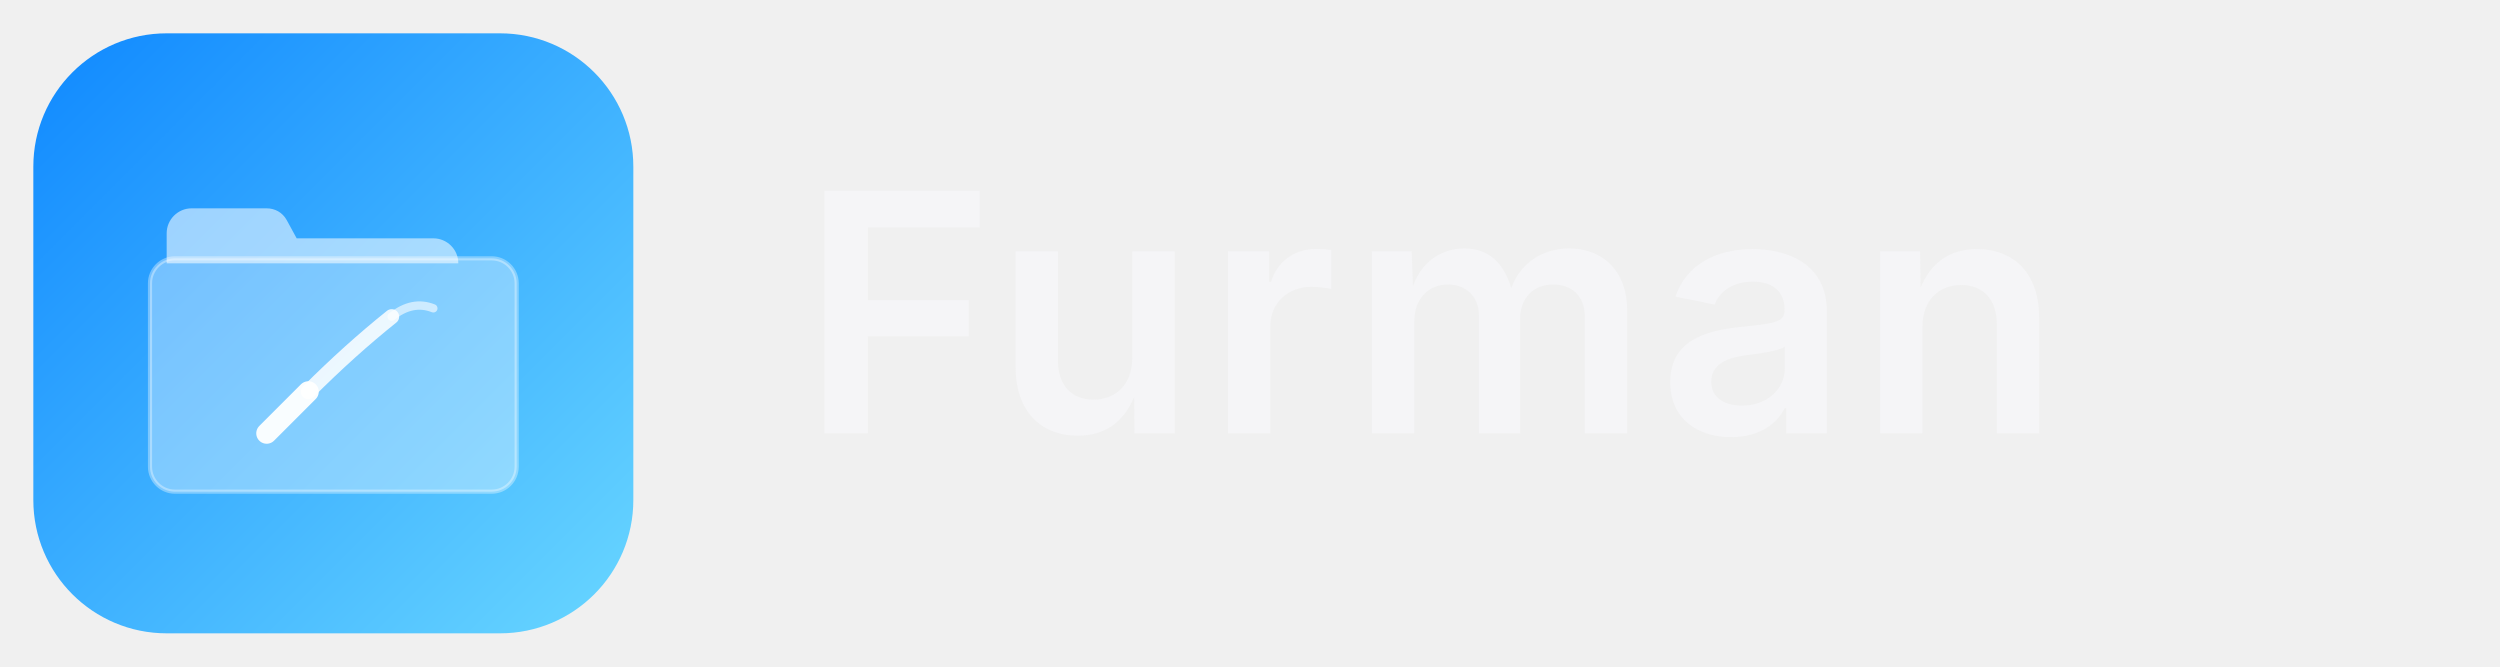
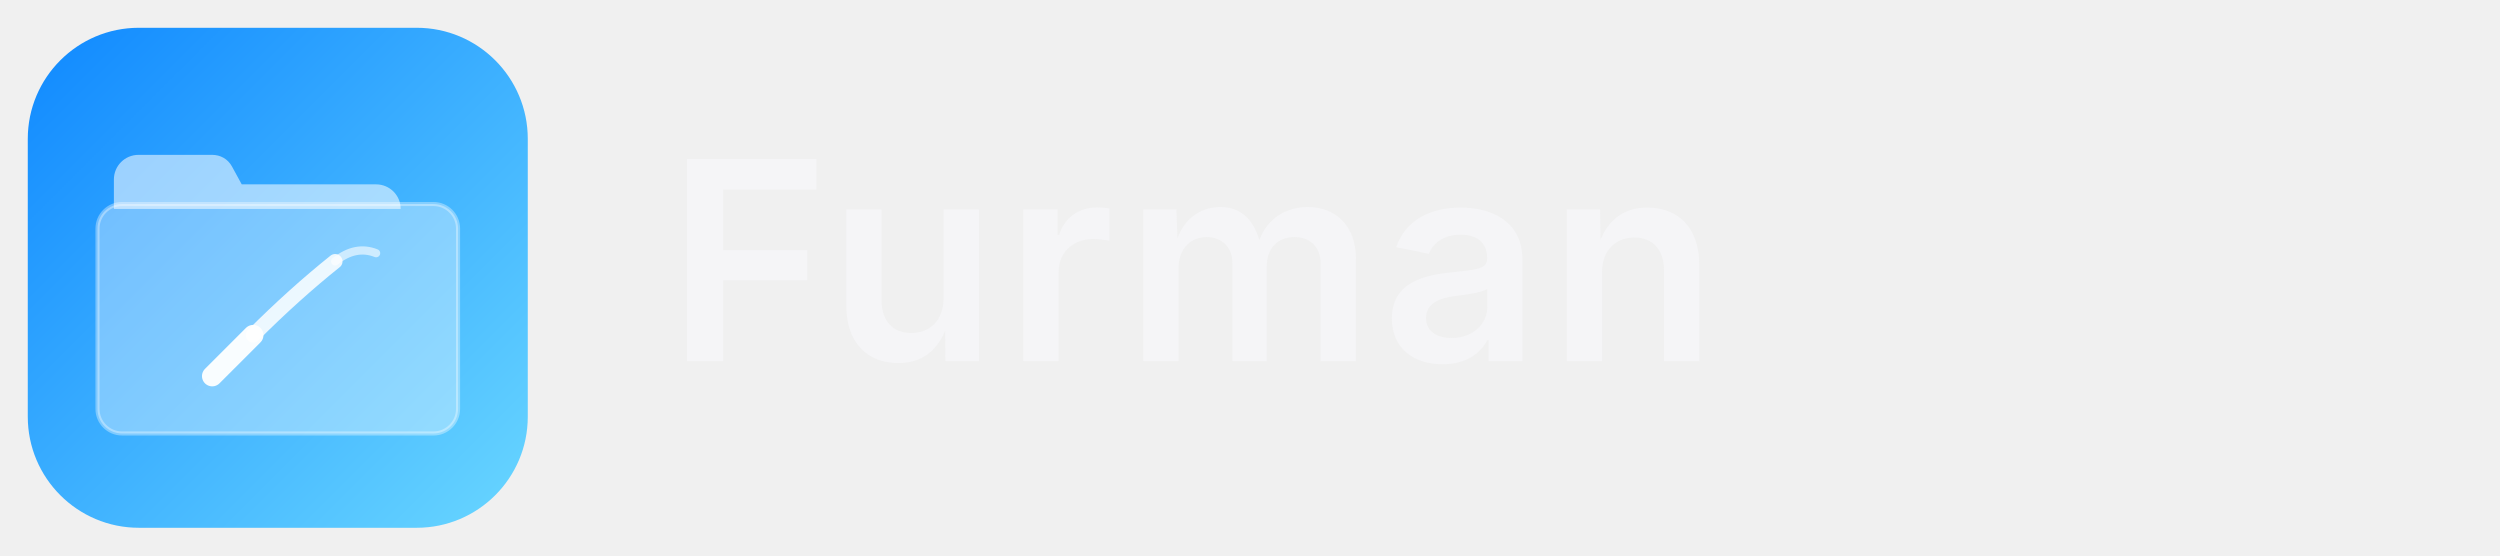
- <svg xmlns="http://www.w3.org/2000/svg" width="300" height="80" viewBox="0 0 300 80" fill="none">
+ <svg xmlns="http://www.w3.org/2000/svg" width="360" height="80" viewBox="0 0 360 80" fill="none">
  <defs>
    <linearGradient id="bg" x1="0" y1="0" x2="72" y2="72" gradientUnits="userSpaceOnUse">
      <stop offset="0%" stop-color="#0A84FF" />
      <stop offset="100%" stop-color="#64D2FF" />
    </linearGradient>
  </defs>
  <rect x="4" y="4" width="72" height="72" rx="16" fill="url(#bg)" />
-   <path d="M20 32 L20 28 C20 26.343 21.343 25 23 25 L32 25 C33 25 33.9 25.5 34.4 26.4 L35.6 28.6 L52 28.6 C53.657 28.6 55 29.943 55 31.6 L55 31.6 L20 31.6 Z" fill="#ffffff" fill-opacity="0.55" />
-   <path d="M18 34 C18 32.343 19.343 31 21 31 L59 31 C60.657 31 62 32.343 62 34 L62 56 C62 57.657 60.657 59 59 59 L21 59 C19.343 59 18 57.657 18 56 Z" fill="rgba(255,255,255,0.35)" stroke="rgba(255,255,255,0.35)" stroke-width="0.5" />
-   <g transform="translate(39, 45)">
-     <line x1="-7" y1="7" x2="-2" y2="2" stroke="rgba(255,255,255,0.95)" stroke-width="2.5" stroke-linecap="round" />
-     <path d="M-2 2 Q3 -3, 8 -7" stroke="rgba(255,255,255,0.85)" stroke-width="1.8" stroke-linecap="round" fill="none" />
-     <path d="M8 -7 Q10.5 -9, 13 -8" stroke="rgba(255,255,255,0.6)" stroke-width="1" stroke-linecap="round" fill="none" />
+   <g transform="translate(40,40) scale(1.18) translate(-40,-40)">
+     <path d="M20 32 L20 28 C20 26.343 21.343 25 23 25 L32 25 C33 25 33.9 25.5 34.4 26.4 L35.6 28.6 L52 28.6 C53.657 28.6 55 29.943 55 31.6 L55 31.6 L20 31.6 Z" fill="rgba(255,255,255,0.55)" />
+     <path d="M18 34 C18 32.343 19.343 31 21 31 L59 31 C60.657 31 62 32.343 62 34 L62 56 C62 57.657 60.657 59 59 59 L21 59 C19.343 59 18 57.657 18 56 Z" fill="rgba(255,255,255,0.35)" stroke="rgba(255,255,255,0.35)" stroke-width="0.5" />
+     <g transform="translate(39, 45)">
+       <line x1="-7" y1="7" x2="-2" y2="2" stroke="rgba(255,255,255,0.95)" stroke-width="2.5" stroke-linecap="round" />
+       <path d="M-2 2 Q3 -3, 8 -7" stroke="rgba(255,255,255,0.85)" stroke-width="1.8" stroke-linecap="round" fill="none" />
+       <path d="M8 -7 Q10.5 -9, 13 -8" stroke="rgba(255,255,255,0.6)" stroke-width="1" stroke-linecap="round" fill="none" />
+     </g>
  </g>
-   <text x="96" y="52" font-family="'Outfit', -apple-system, BlinkMacSystemFont, 'Segoe UI', sans-serif" font-size="40" font-weight="600" fill="#f5f5f7" letter-spacing="1">Furman</text>
+   <text x="96" y="52" font-family="Outfit, -apple-system, sans-serif" font-size="40" font-weight="600" fill="#f5f5f7" letter-spacing="1">Furman</text>
</svg>
